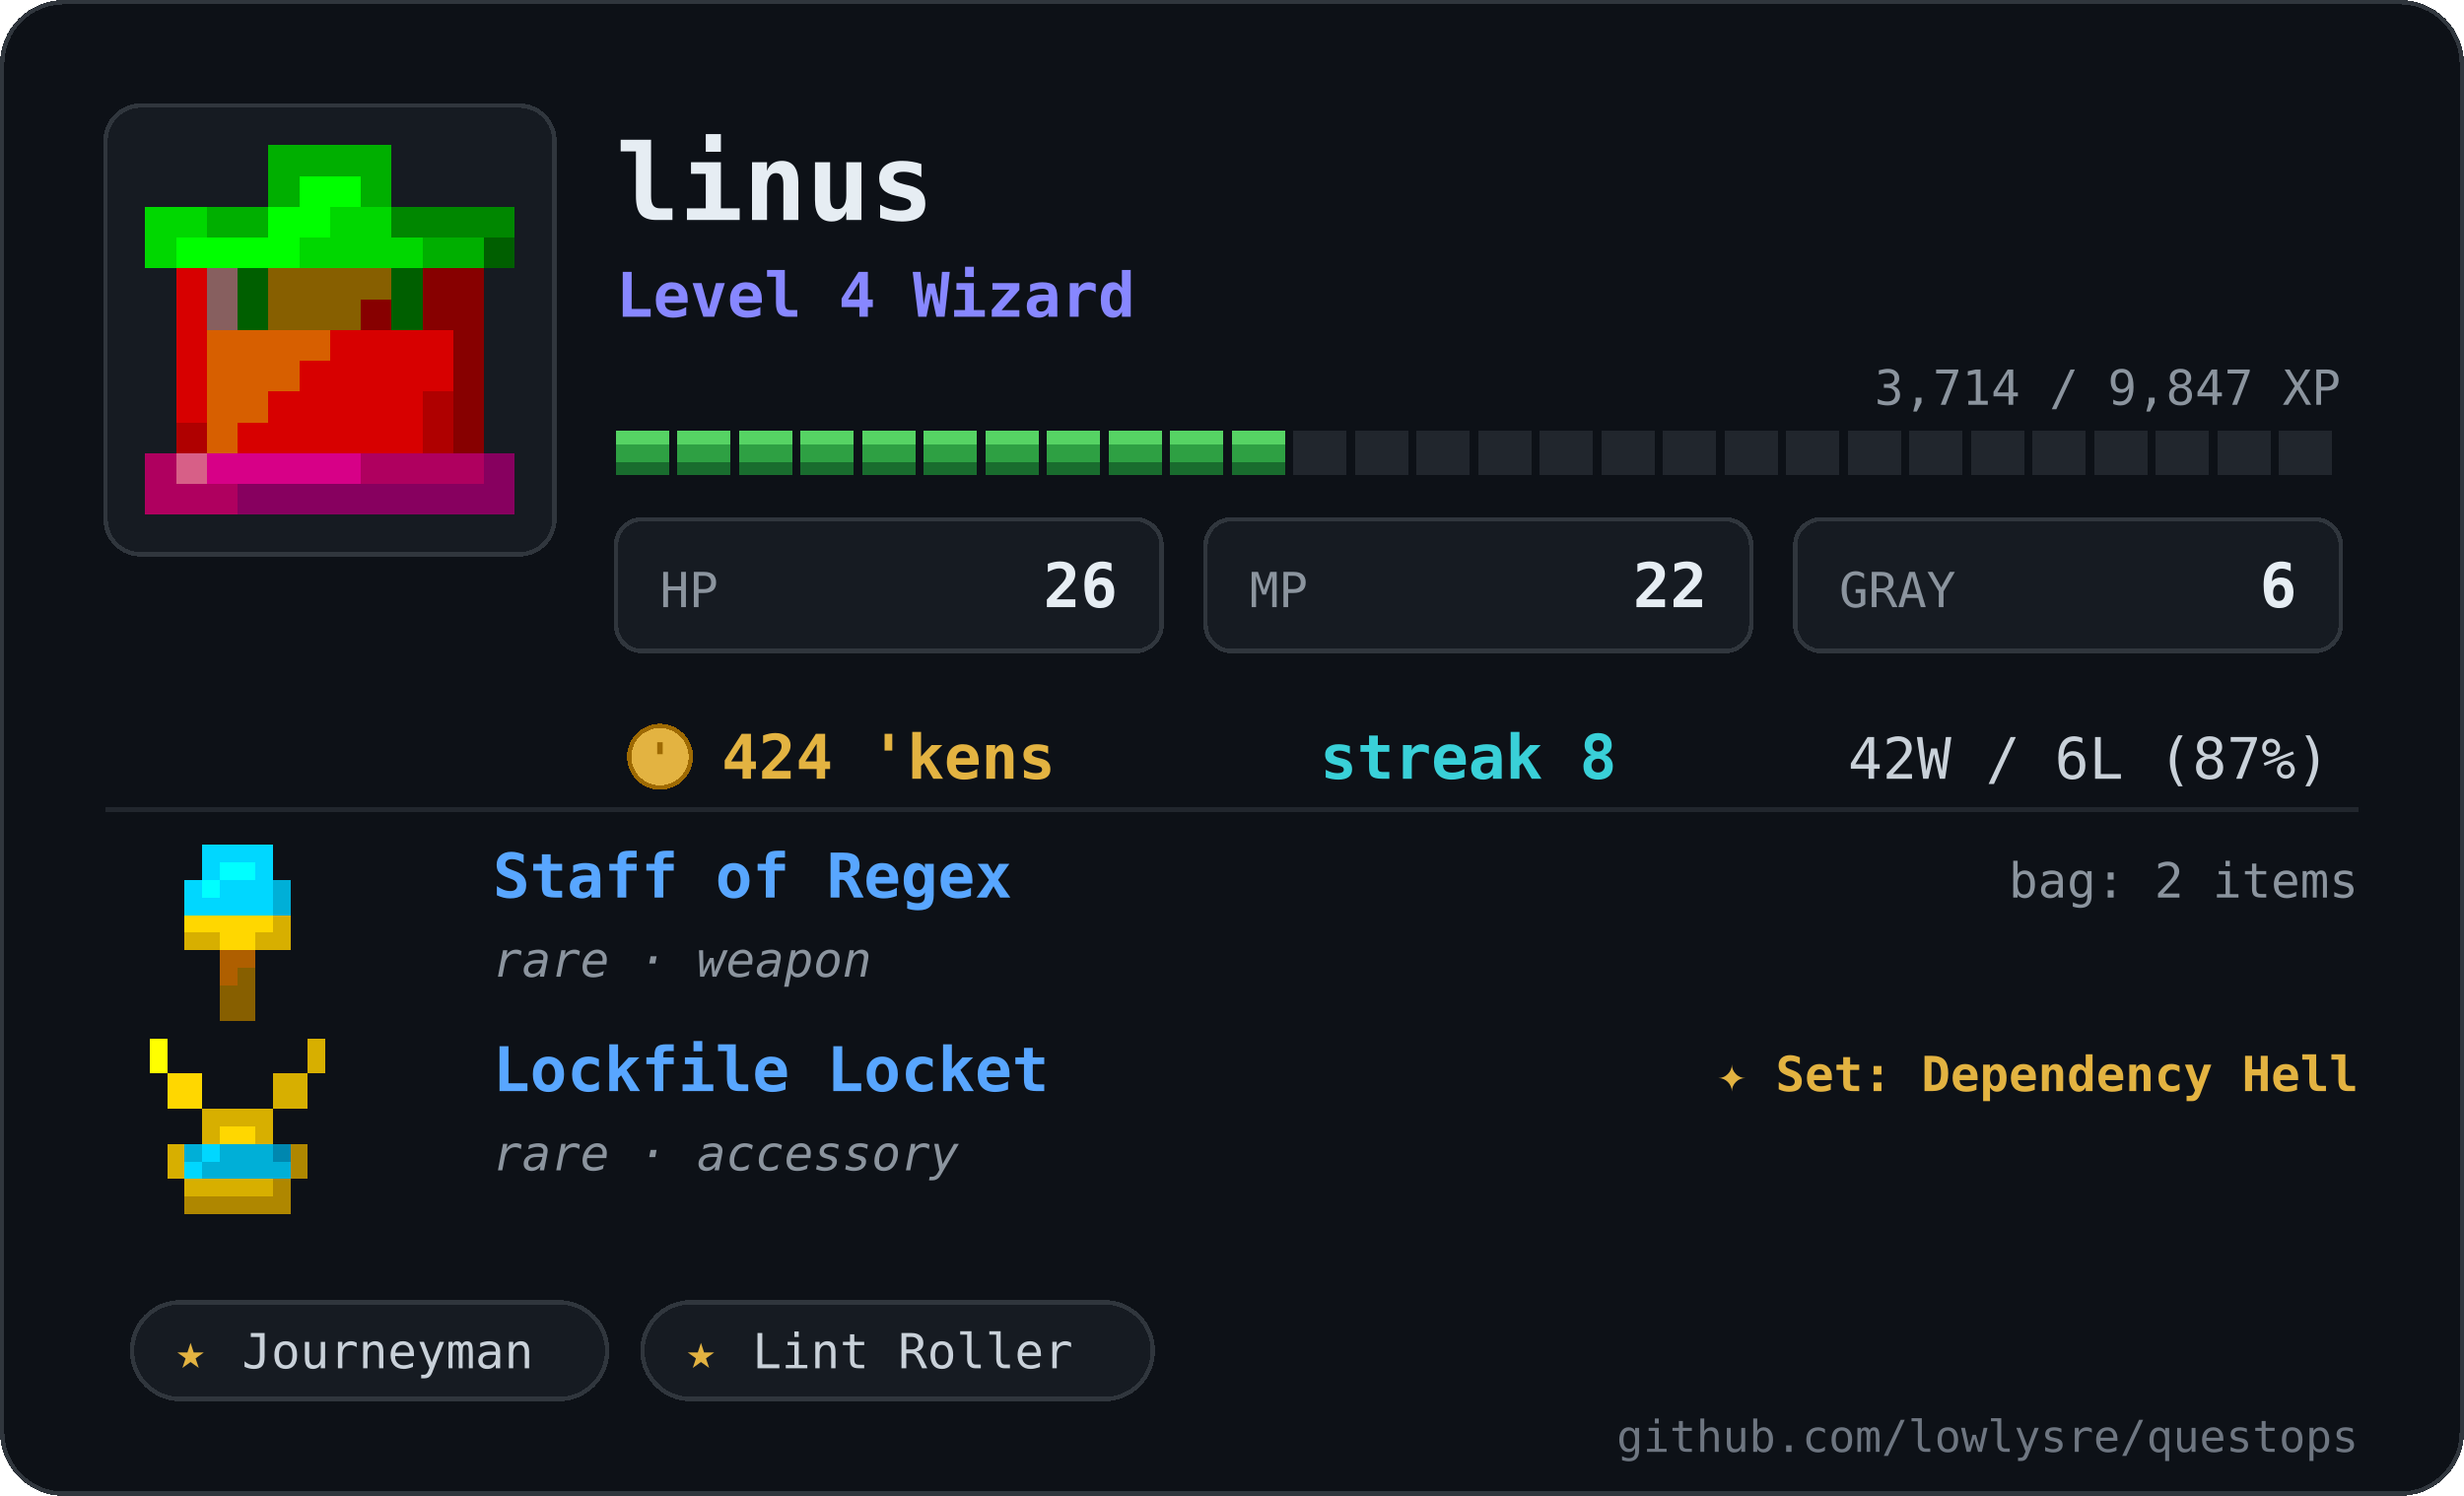
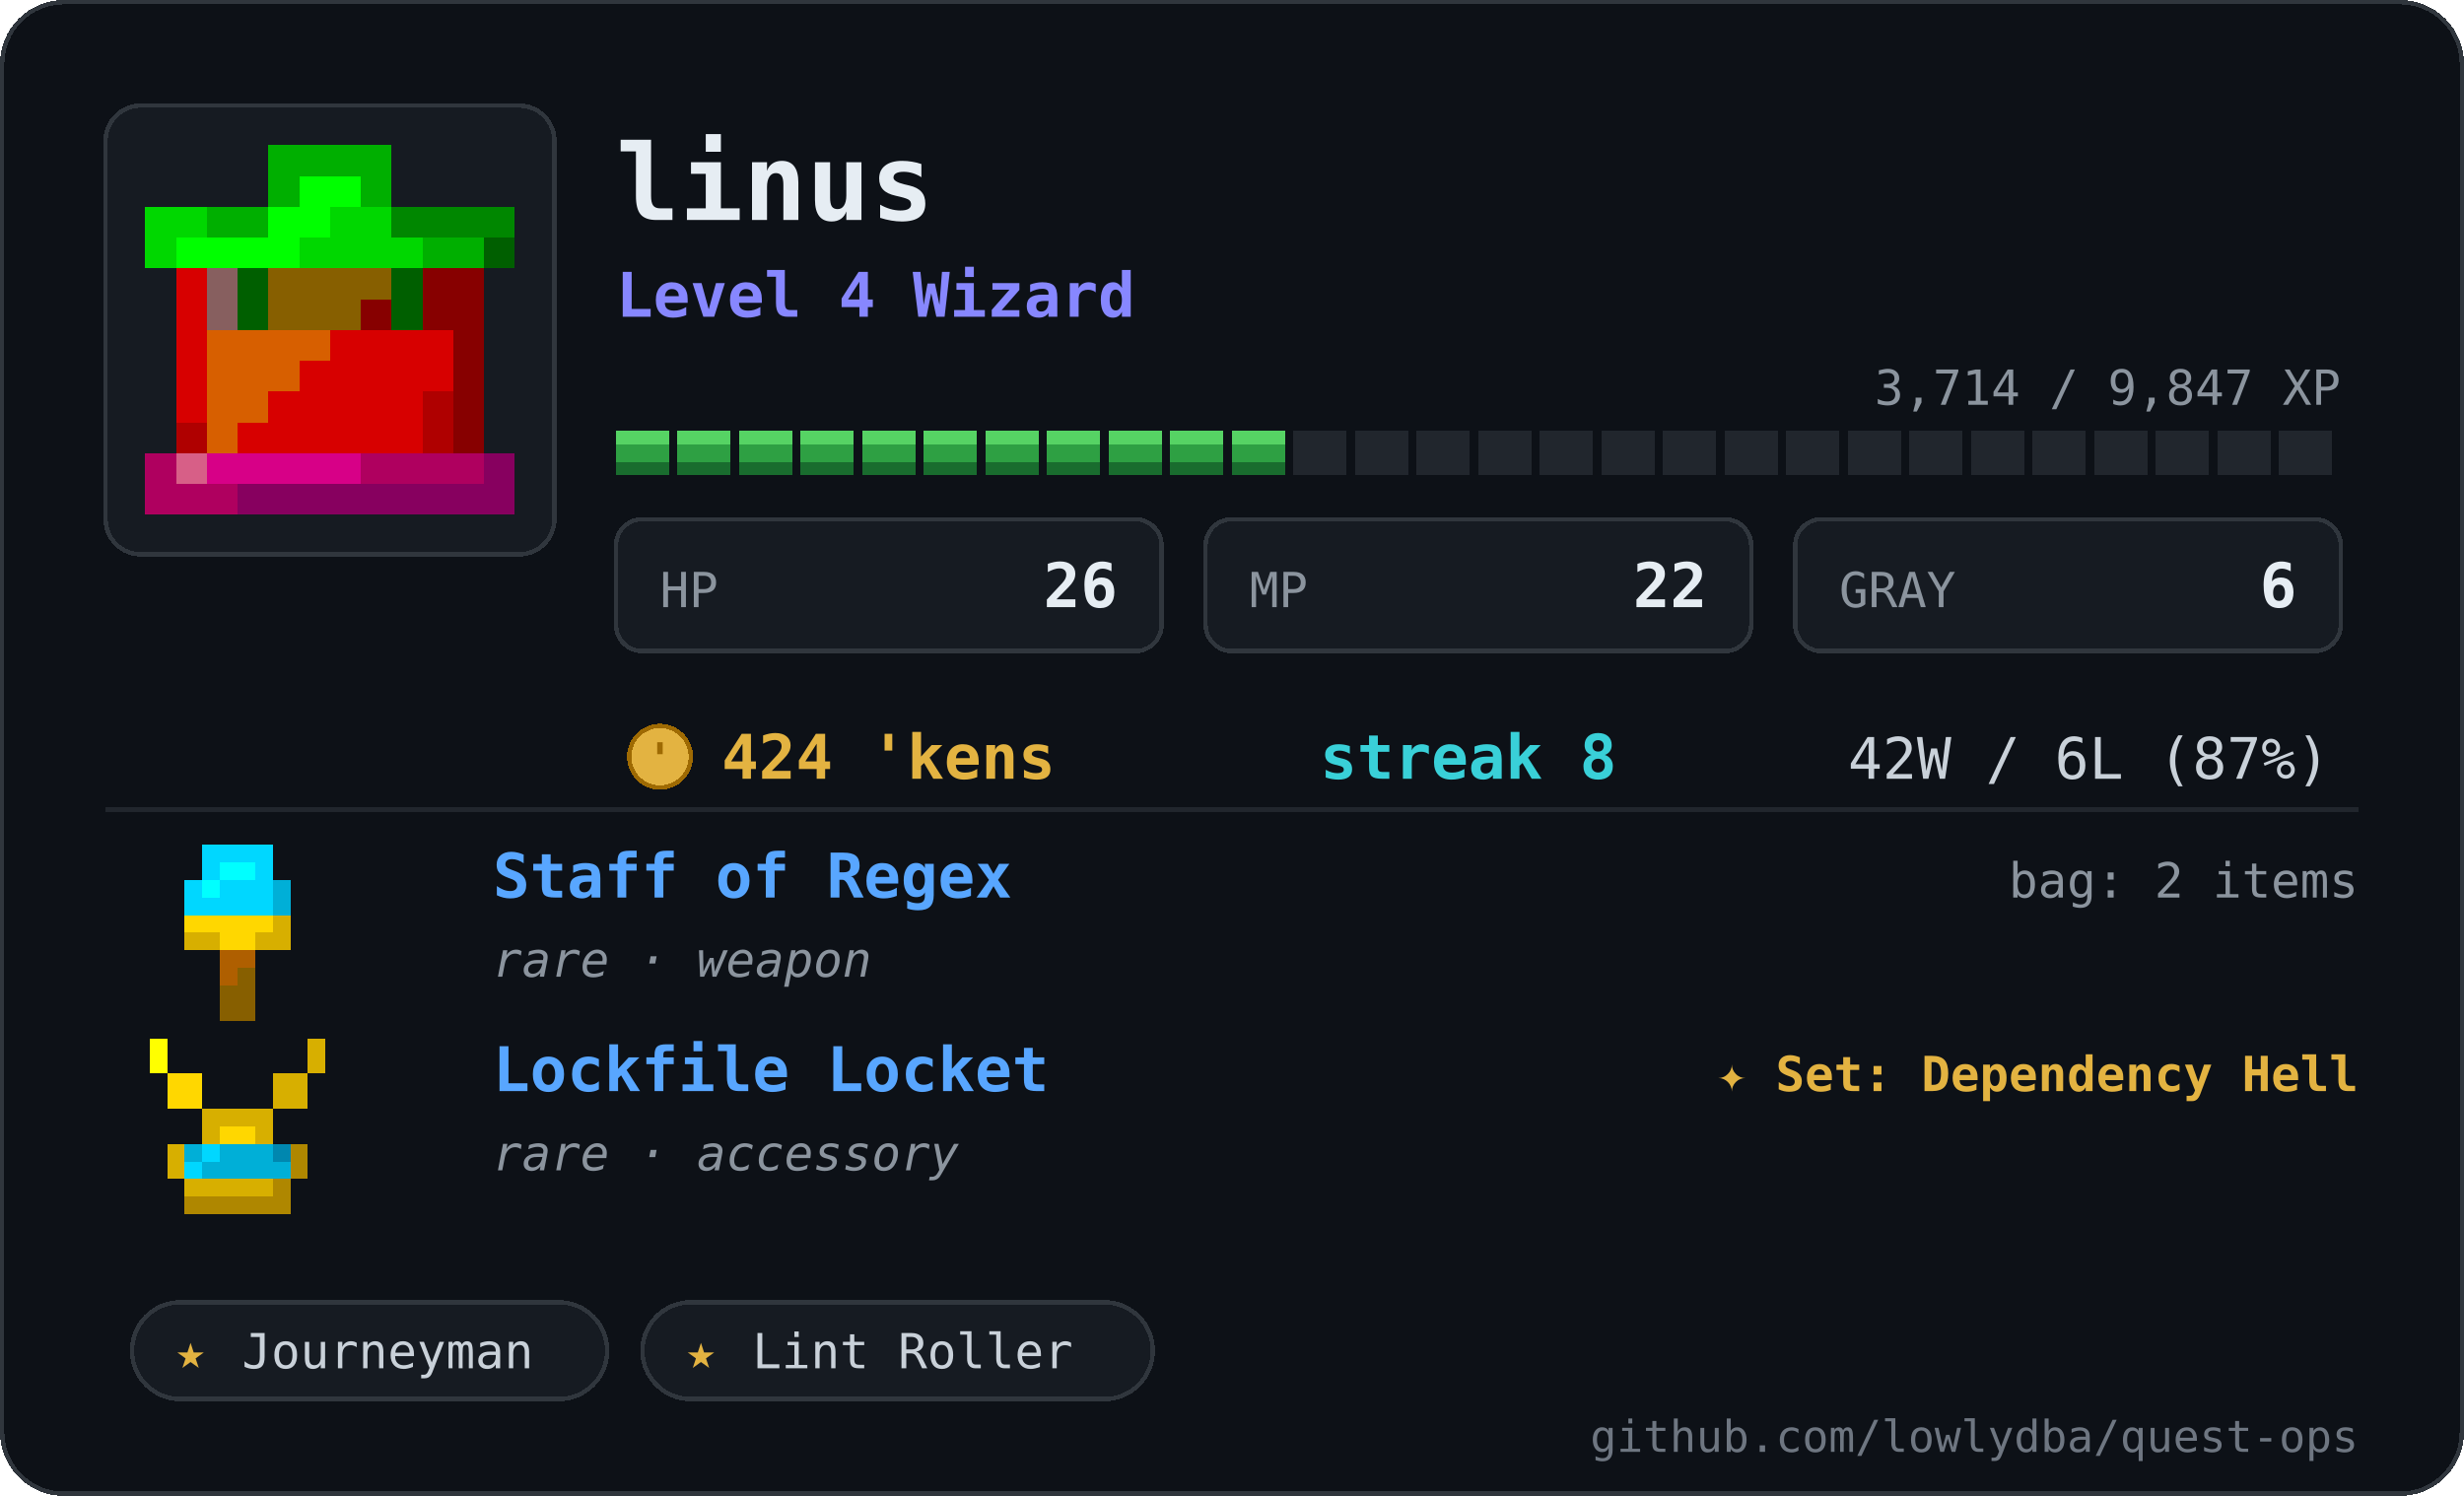
<svg xmlns="http://www.w3.org/2000/svg" width="560" height="340" viewBox="0 0 560 340" shape-rendering="crispEdges" role="img" aria-label="linus, level 4 Wizard">
  <rect x="0.5" y="0.5" width="559" height="339" rx="14" fill="#0d1117" stroke="#30363d" />
  <rect x="24" y="24" width="102" height="102" rx="8" fill="#161b22" stroke="#30363d" />
  <rect x="61" y="33" width="28" height="7" fill="#00af00" />
  <rect x="61" y="40" width="7" height="7" fill="#00af00" />
  <rect x="68" y="40" width="14" height="7" fill="#00ff00" />
  <rect x="82" y="40" width="7" height="7" fill="#00af00" />
  <rect x="33" y="47" width="14" height="7" fill="#00d700" />
  <rect x="47" y="47" width="14" height="7" fill="#00af00" />
  <rect x="61" y="47" width="14" height="7" fill="#00ff00" />
  <rect x="75" y="47" width="14" height="7" fill="#00d700" />
  <rect x="89" y="47" width="28" height="7" fill="#008700" />
  <rect x="33" y="54" width="7" height="7" fill="#00d700" />
  <rect x="40" y="54" width="28" height="7" fill="#00ff00" />
  <rect x="68" y="54" width="28" height="7" fill="#00d700" />
  <rect x="96" y="54" width="14" height="7" fill="#00af00" />
  <rect x="110" y="54" width="7" height="7" fill="#005f00" />
  <rect x="40" y="61" width="7" height="7" fill="#d70000" />
  <rect x="47" y="61" width="7" height="7" fill="#875f5f" />
  <rect x="54" y="61" width="7" height="7" fill="#005f00" />
  <rect x="61" y="61" width="28" height="7" fill="#875f00" />
  <rect x="89" y="61" width="7" height="7" fill="#005f00" />
  <rect x="96" y="61" width="14" height="7" fill="#870000" />
  <rect x="40" y="68" width="7" height="7" fill="#d70000" />
  <rect x="47" y="68" width="7" height="7" fill="#875f5f" />
  <rect x="54" y="68" width="7" height="7" fill="#005f00" />
  <rect x="61" y="68" width="21" height="7" fill="#875f00" />
  <rect x="82" y="68" width="7" height="7" fill="#870000" />
  <rect x="89" y="68" width="7" height="7" fill="#005f00" />
  <rect x="96" y="68" width="14" height="7" fill="#870000" />
  <rect x="40" y="75" width="7" height="7" fill="#d70000" />
  <rect x="47" y="75" width="28" height="7" fill="#d75f00" />
  <rect x="75" y="75" width="28" height="7" fill="#d70000" />
  <rect x="103" y="75" width="7" height="7" fill="#870000" />
  <rect x="40" y="82" width="7" height="7" fill="#d70000" />
  <rect x="47" y="82" width="21" height="7" fill="#d75f00" />
  <rect x="68" y="82" width="35" height="7" fill="#d70000" />
  <rect x="103" y="82" width="7" height="7" fill="#870000" />
  <rect x="40" y="89" width="7" height="7" fill="#d70000" />
  <rect x="47" y="89" width="14" height="7" fill="#d75f00" />
  <rect x="61" y="89" width="35" height="7" fill="#d70000" />
  <rect x="96" y="89" width="7" height="7" fill="#af0000" />
  <rect x="103" y="89" width="7" height="7" fill="#870000" />
  <rect x="40" y="96" width="7" height="7" fill="#af0000" />
  <rect x="47" y="96" width="7" height="7" fill="#d75f00" />
  <rect x="54" y="96" width="42" height="7" fill="#d70000" />
  <rect x="96" y="96" width="7" height="7" fill="#af0000" />
  <rect x="103" y="96" width="7" height="7" fill="#870000" />
  <rect x="33" y="103" width="7" height="7" fill="#af005f" />
  <rect x="40" y="103" width="7" height="7" fill="#d75f87" />
  <rect x="47" y="103" width="35" height="7" fill="#d70087" />
  <rect x="82" y="103" width="28" height="7" fill="#af005f" />
  <rect x="110" y="103" width="7" height="7" fill="#87005f" />
  <rect x="33" y="110" width="21" height="7" fill="#af005f" />
  <rect x="54" y="110" width="63" height="7" fill="#87005f" />
  <text x="140" y="50" font-size="24" fill="#e6edf3" font-weight="bold" text-anchor="start" font-family="ui-monospace,SFMono-Regular,Menlo,Consolas,monospace">linus</text>
  <text x="140" y="72" font-size="14" fill="#8787ff" font-weight="bold" text-anchor="start" font-family="ui-monospace,SFMono-Regular,Menlo,Consolas,monospace">Level 4 Wizard</text>
  <rect x="140" y="98" width="12" height="10" fill="#196c2e" />
  <rect x="140" y="98" width="12" height="7" fill="#2ea043" />
  <rect x="140" y="98" width="12" height="3" fill="#56d364" />
  <rect x="154" y="98" width="12" height="10" fill="#196c2e" />
  <rect x="154" y="98" width="12" height="7" fill="#2ea043" />
  <rect x="154" y="98" width="12" height="3" fill="#56d364" />
  <rect x="168" y="98" width="12" height="10" fill="#196c2e" />
  <rect x="168" y="98" width="12" height="7" fill="#2ea043" />
  <rect x="168" y="98" width="12" height="3" fill="#56d364" />
  <rect x="182" y="98" width="12" height="10" fill="#196c2e" />
  <rect x="182" y="98" width="12" height="7" fill="#2ea043" />
  <rect x="182" y="98" width="12" height="3" fill="#56d364" />
  <rect x="196" y="98" width="12" height="10" fill="#196c2e" />
  <rect x="196" y="98" width="12" height="7" fill="#2ea043" />
  <rect x="196" y="98" width="12" height="3" fill="#56d364" />
  <rect x="210" y="98" width="12" height="10" fill="#196c2e" />
  <rect x="210" y="98" width="12" height="7" fill="#2ea043" />
  <rect x="210" y="98" width="12" height="3" fill="#56d364" />
  <rect x="224" y="98" width="12" height="10" fill="#196c2e" />
  <rect x="224" y="98" width="12" height="7" fill="#2ea043" />
  <rect x="224" y="98" width="12" height="3" fill="#56d364" />
  <rect x="238" y="98" width="12" height="10" fill="#196c2e" />
  <rect x="238" y="98" width="12" height="7" fill="#2ea043" />
  <rect x="238" y="98" width="12" height="3" fill="#56d364" />
  <rect x="252" y="98" width="12" height="10" fill="#196c2e" />
  <rect x="252" y="98" width="12" height="7" fill="#2ea043" />
  <rect x="252" y="98" width="12" height="3" fill="#56d364" />
  <rect x="266" y="98" width="12" height="10" fill="#196c2e" />
  <rect x="266" y="98" width="12" height="7" fill="#2ea043" />
  <rect x="266" y="98" width="12" height="3" fill="#56d364" />
  <rect x="280" y="98" width="12" height="10" fill="#196c2e" />
  <rect x="280" y="98" width="12" height="7" fill="#2ea043" />
  <rect x="280" y="98" width="12" height="3" fill="#56d364" />
  <rect x="294" y="98" width="12" height="10" fill="#21262d" />
  <rect x="308" y="98" width="12" height="10" fill="#21262d" />
  <rect x="322" y="98" width="12" height="10" fill="#21262d" />
  <rect x="336" y="98" width="12" height="10" fill="#21262d" />
  <rect x="350" y="98" width="12" height="10" fill="#21262d" />
  <rect x="364" y="98" width="12" height="10" fill="#21262d" />
  <rect x="378" y="98" width="12" height="10" fill="#21262d" />
  <rect x="392" y="98" width="12" height="10" fill="#21262d" />
  <rect x="406" y="98" width="12" height="10" fill="#21262d" />
  <rect x="420" y="98" width="12" height="10" fill="#21262d" />
  <rect x="434" y="98" width="12" height="10" fill="#21262d" />
  <rect x="448" y="98" width="12" height="10" fill="#21262d" />
  <rect x="462" y="98" width="12" height="10" fill="#21262d" />
  <rect x="476" y="98" width="12" height="10" fill="#21262d" />
  <rect x="490" y="98" width="12" height="10" fill="#21262d" />
  <rect x="504" y="98" width="12" height="10" fill="#21262d" />
  <rect x="518" y="98" width="12" height="10" fill="#21262d" />
  <text x="532" y="92" font-size="11" fill="#8b949e" font-weight="normal" text-anchor="end" font-family="ui-monospace,SFMono-Regular,Menlo,Consolas,monospace">3,714 / 9,847 XP</text>
  <rect x="140" y="118" width="124" height="30" rx="6" fill="#161b22" stroke="#30363d" />
  <text x="150" y="138" font-size="11" fill="#8b949e" font-weight="normal" text-anchor="start" font-family="ui-monospace,SFMono-Regular,Menlo,Consolas,monospace">HP</text>
  <text x="254" y="138" font-size="14" fill="#e6edf3" font-weight="bold" text-anchor="end" font-family="ui-monospace,SFMono-Regular,Menlo,Consolas,monospace">26</text>
  <rect x="274" y="118" width="124" height="30" rx="6" fill="#161b22" stroke="#30363d" />
  <text x="284" y="138" font-size="11" fill="#8b949e" font-weight="normal" text-anchor="start" font-family="ui-monospace,SFMono-Regular,Menlo,Consolas,monospace">MP</text>
  <text x="388" y="138" font-size="14" fill="#e6edf3" font-weight="bold" text-anchor="end" font-family="ui-monospace,SFMono-Regular,Menlo,Consolas,monospace">22</text>
  <rect x="408" y="118" width="124" height="30" rx="6" fill="#161b22" stroke="#30363d" />
  <text x="418" y="138" font-size="11" fill="#8b949e" font-weight="normal" text-anchor="start" font-family="ui-monospace,SFMono-Regular,Menlo,Consolas,monospace">GRAY</text>
  <text x="522" y="138" font-size="14" fill="#e6edf3" font-weight="bold" text-anchor="end" font-family="ui-monospace,SFMono-Regular,Menlo,Consolas,monospace">6</text>
  <circle cx="150" cy="172" r="7" fill="#e3b341" stroke="#9e6a03" />
  <text x="150" y="176" font-size="10" fill="#9e6a03" font-weight="bold" text-anchor="middle" font-family="ui-monospace,SFMono-Regular,Menlo,Consolas,monospace">'</text>
  <text x="164" y="177" font-size="14" fill="#e3b341" font-weight="bold" text-anchor="start" font-family="ui-monospace,SFMono-Regular,Menlo,Consolas,monospace">424 'kens</text>
  <text x="300" y="177" font-size="14" fill="#39d0d8" font-weight="bold" text-anchor="start" font-family="ui-monospace,SFMono-Regular,Menlo,Consolas,monospace">streak 8</text>
  <text x="420" y="177" font-size="13" fill="#c9d1d9" font-weight="normal" text-anchor="start" font-family="ui-monospace,SFMono-Regular,Menlo,Consolas,monospace">42W / 6L  (87%)</text>
  <line x1="24" y1="184" x2="536" y2="184" stroke="#21262d" />
  <rect x="46" y="192" width="16" height="4" fill="#00d7ff" />
  <rect x="46" y="196" width="4" height="4" fill="#00d7ff" />
  <rect x="50" y="196" width="8" height="4" fill="#00ffff" />
  <rect x="58" y="196" width="4" height="4" fill="#00d7ff" />
  <rect x="42" y="200" width="4" height="4" fill="#00d7ff" />
  <rect x="46" y="200" width="4" height="4" fill="#00ffff" />
  <rect x="50" y="200" width="12" height="4" fill="#00d7ff" />
  <rect x="62" y="200" width="4" height="4" fill="#00afd7" />
  <rect x="42" y="204" width="20" height="4" fill="#00d7ff" />
  <rect x="62" y="204" width="4" height="4" fill="#00afd7" />
  <rect x="42" y="208" width="20" height="4" fill="#ffd700" />
  <rect x="62" y="208" width="4" height="4" fill="#d7af00" />
  <rect x="42" y="212" width="8" height="4" fill="#d7af00" />
  <rect x="50" y="212" width="8" height="4" fill="#ffd700" />
  <rect x="58" y="212" width="8" height="4" fill="#d7af00" />
  <rect x="50" y="216" width="8" height="4" fill="#af5f00" />
  <rect x="50" y="220" width="4" height="4" fill="#af5f00" />
  <rect x="54" y="220" width="4" height="4" fill="#875f00" />
  <rect x="50" y="224" width="8" height="4" fill="#875f00" />
  <rect x="50" y="228" width="8" height="4" fill="#875f00" />
  <text x="112" y="204" font-size="14" fill="#58a6ff" font-weight="bold" text-anchor="start" font-family="ui-monospace,SFMono-Regular,Menlo,Consolas,monospace">Staff of Regex</text>
  <text x="112" y="222" font-size="11" fill="#8b949e" font-weight="normal" text-anchor="start" font-style="italic" font-family="ui-monospace,SFMono-Regular,Menlo,Consolas,monospace">rare  ·  weapon</text>
  <rect x="34" y="236" width="4" height="4" fill="#ffff00" />
  <rect x="70" y="236" width="4" height="4" fill="#d7af00" />
  <rect x="34" y="240" width="4" height="4" fill="#ffff00" />
  <rect x="70" y="240" width="4" height="4" fill="#d7af00" />
  <rect x="38" y="244" width="8" height="4" fill="#ffd700" />
  <rect x="62" y="244" width="8" height="4" fill="#d7af00" />
  <rect x="38" y="248" width="8" height="4" fill="#ffd700" />
  <rect x="62" y="248" width="8" height="4" fill="#d7af00" />
  <rect x="46" y="252" width="16" height="4" fill="#d7af00" />
  <rect x="46" y="256" width="4" height="4" fill="#d7af00" />
  <rect x="50" y="256" width="8" height="4" fill="#ffd700" />
  <rect x="58" y="256" width="4" height="4" fill="#d7af00" />
  <rect x="38" y="260" width="4" height="4" fill="#d7af00" />
  <rect x="42" y="260" width="4" height="4" fill="#00afd7" />
  <rect x="46" y="260" width="4" height="4" fill="#00d7ff" />
  <rect x="50" y="260" width="12" height="4" fill="#00afd7" />
  <rect x="62" y="260" width="4" height="4" fill="#0087af" />
  <rect x="66" y="260" width="4" height="4" fill="#af8700" />
  <rect x="38" y="264" width="4" height="4" fill="#d7af00" />
  <rect x="42" y="264" width="4" height="4" fill="#00d7ff" />
  <rect x="46" y="264" width="20" height="4" fill="#00afd7" />
  <rect x="66" y="264" width="4" height="4" fill="#af8700" />
  <rect x="42" y="268" width="20" height="4" fill="#d7af00" />
  <rect x="62" y="268" width="4" height="4" fill="#af8700" />
  <rect x="42" y="272" width="24" height="4" fill="#af8700" />
  <text x="112" y="248" font-size="14" fill="#58a6ff" font-weight="bold" text-anchor="start" font-family="ui-monospace,SFMono-Regular,Menlo,Consolas,monospace">Lockfile Locket</text>
  <text x="112" y="266" font-size="11" fill="#8b949e" font-weight="normal" text-anchor="start" font-style="italic" font-family="ui-monospace,SFMono-Regular,Menlo,Consolas,monospace">rare  ·  accessory</text>
  <text x="536" y="248" font-size="11" fill="#e3b341" font-weight="bold" text-anchor="end" font-family="ui-monospace,SFMono-Regular,Menlo,Consolas,monospace">✦ Set: Dependency Hell</text>
  <text x="536" y="204" font-size="11" fill="#8b949e" font-weight="normal" text-anchor="end" font-family="ui-monospace,SFMono-Regular,Menlo,Consolas,monospace">bag: 2 items</text>
  <rect x="30" y="296" width="108" height="22" rx="11" fill="#161b22" stroke="#30363d" />
  <text x="40" y="311" font-size="11" fill="#e3b341" font-weight="normal" text-anchor="start" font-family="ui-monospace,SFMono-Regular,Menlo,Consolas,monospace">★</text>
  <text x="55" y="311" font-size="11" fill="#c9d1d9" font-weight="normal" text-anchor="start" font-family="ui-monospace,SFMono-Regular,Menlo,Consolas,monospace">Journeyman</text>
  <rect x="146" y="296" width="116" height="22" rx="11" fill="#161b22" stroke="#30363d" />
  <text x="156" y="311" font-size="11" fill="#e3b341" font-weight="normal" text-anchor="start" font-family="ui-monospace,SFMono-Regular,Menlo,Consolas,monospace">★</text>
  <text x="171" y="311" font-size="11" fill="#c9d1d9" font-weight="normal" text-anchor="start" font-family="ui-monospace,SFMono-Regular,Menlo,Consolas,monospace">Lint Roller</text>
-   <a href="https://github.com/lowlysre/questops">
-     <text x="536" y="330" font-size="10" fill="#6e7681" font-weight="normal" text-anchor="end" font-family="ui-monospace,SFMono-Regular,Menlo,Consolas,monospace">github.com/lowlysre/questops</text>
+   <a href="https://github.com/lowlydba/quest-ops">
+     <text x="536" y="330" font-size="10" fill="#6e7681" font-weight="normal" text-anchor="end" font-family="ui-monospace,SFMono-Regular,Menlo,Consolas,monospace">github.com/lowlydba/quest-ops</text>
  </a>
</svg>
